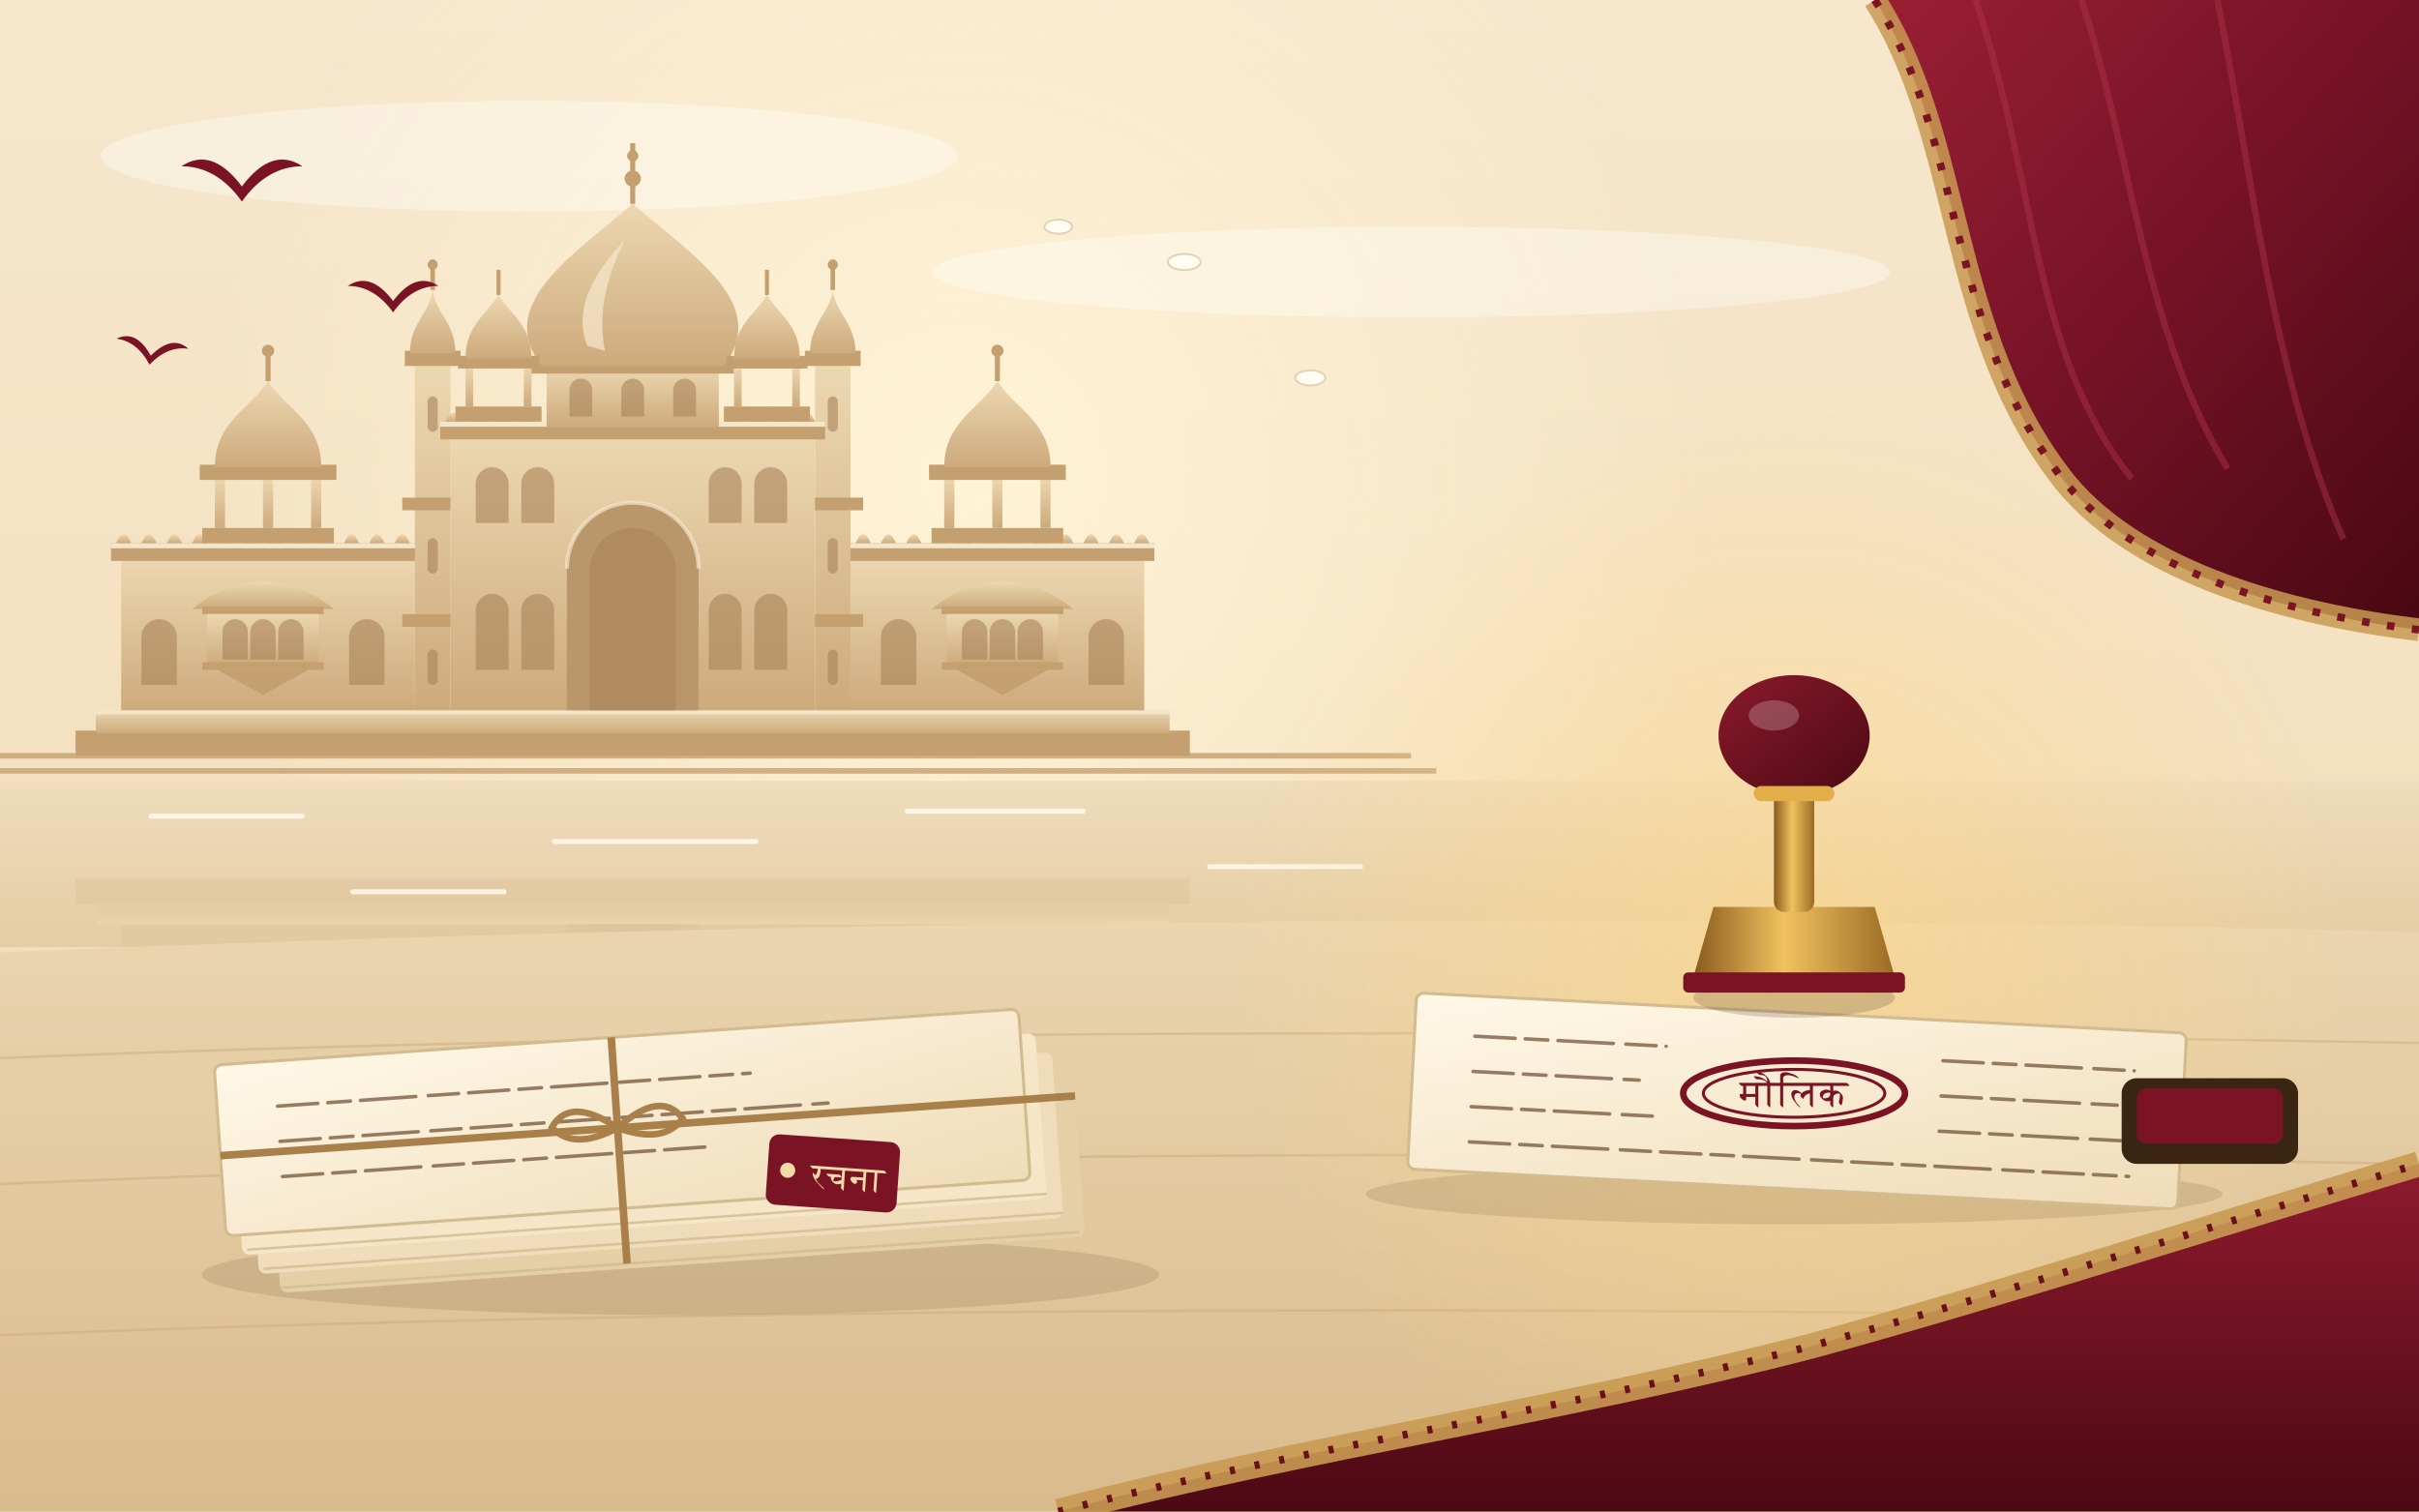
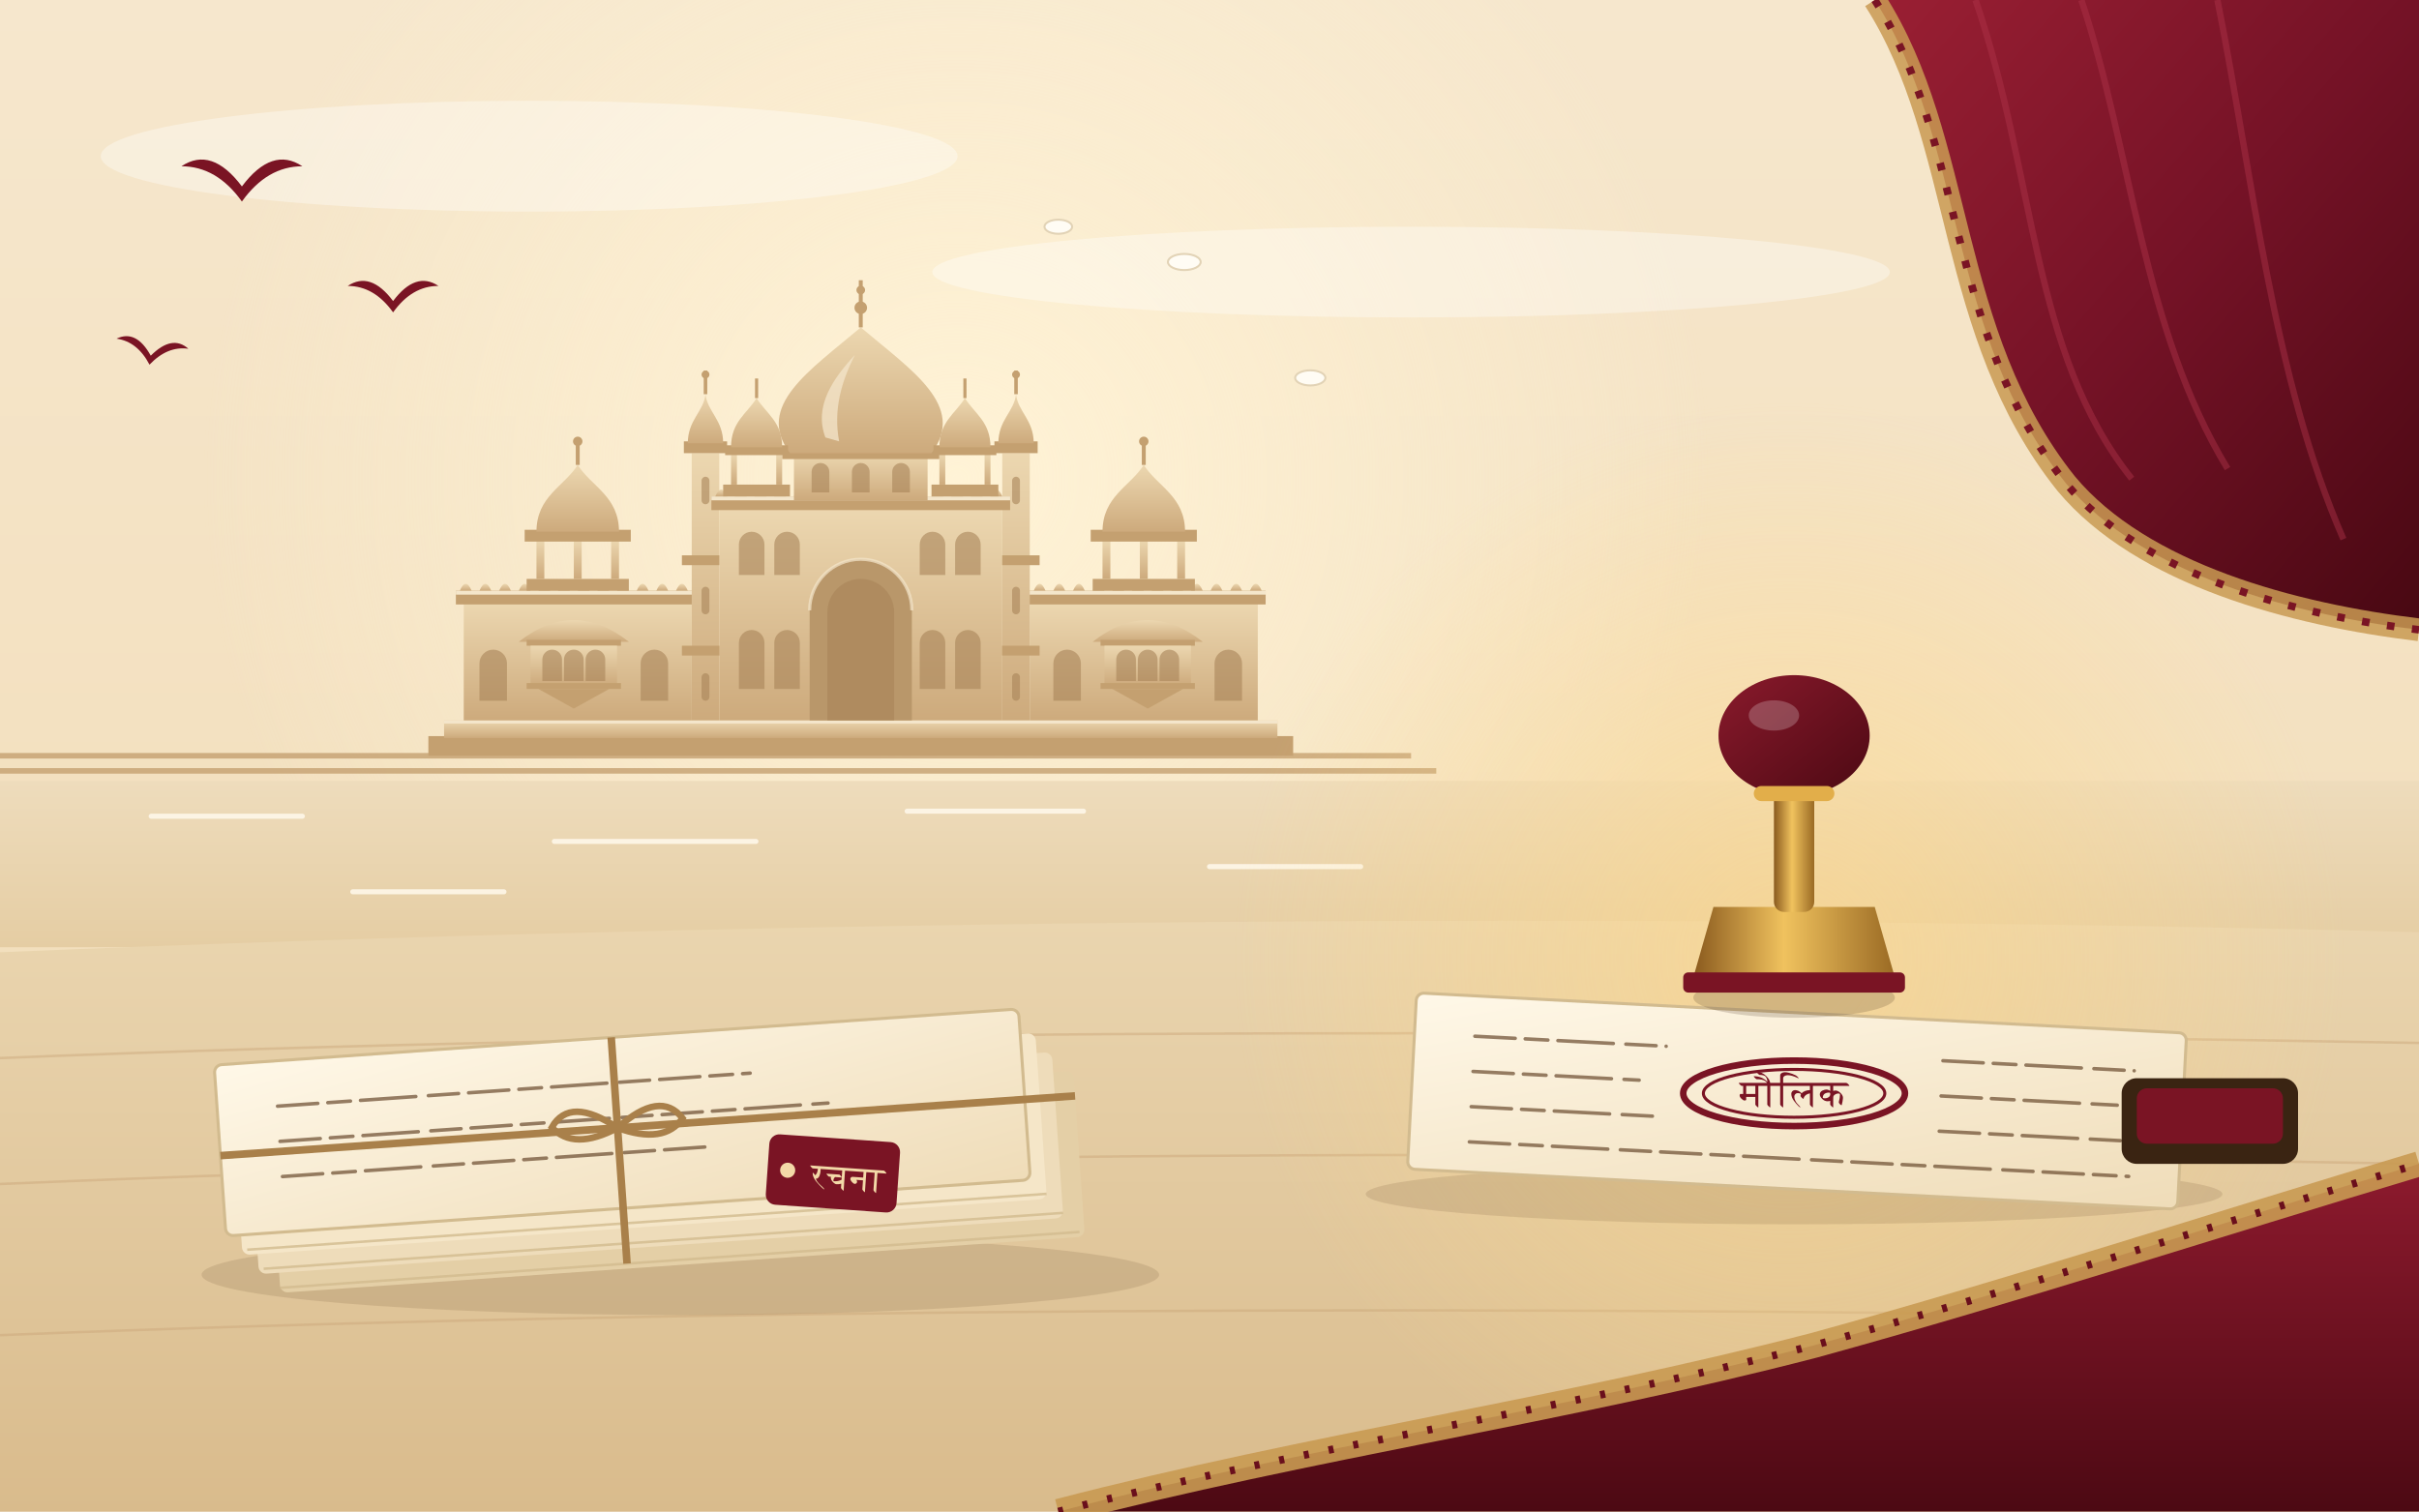
<svg xmlns="http://www.w3.org/2000/svg" viewBox="0 0 960 600">
  <defs>
    <linearGradient id="cpPalA" x1="0" y1="0" x2="0" y2="1">
      <stop offset="0" stop-color="#ECD7B0" />
      <stop offset="1" stop-color="#CDAA7C" />
    </linearGradient>
    <linearGradient id="cpSky" x1="0" y1="0" x2="0" y2="1">
      <stop offset="0" stop-color="#F6E7CD" />
      <stop offset=".55" stop-color="#F3E0BF" />
      <stop offset="1" stop-color="#EFD8B2" />
    </linearGradient>
    <radialGradient id="cpGlow" cx=".5" cy=".5" r=".5">
      <stop offset="0" stop-color="#FFF3D6" />
      <stop offset="1" stop-color="#FFF3D6" stop-opacity="0" />
    </radialGradient>
    <radialGradient id="cpWarmG" cx=".5" cy=".5" r=".5">
      <stop offset="0" stop-color="#FFD98A" stop-opacity=".6" />
      <stop offset="1" stop-color="#FFD98A" stop-opacity="0" />
    </radialGradient>
    <linearGradient id="cpPal" x1="0" y1="0" x2="0" y2="1">
      <stop offset="0" stop-color="#E2C79C" />
      <stop offset="1" stop-color="#C9A576" />
    </linearGradient>
    <linearGradient id="cpRiver" x1="0" y1="0" x2="0" y2="1">
      <stop offset="0" stop-color="#EEDCBC" />
      <stop offset="1" stop-color="#E5CDA3" />
    </linearGradient>
    <linearGradient id="cpTable" x1="0" y1="0" x2="0" y2="1">
      <stop offset="0" stop-color="#EAD5AF" />
      <stop offset="1" stop-color="#D9BB8C" />
    </linearGradient>
    <linearGradient id="cpPaper" x1="0" y1="0" x2="1" y2="1">
      <stop offset="0" stop-color="#FFF8E8" />
      <stop offset="1" stop-color="#EFDCB8" />
    </linearGradient>
    <linearGradient id="cpBrass" x1="0" y1="0" x2="1" y2="0">
      <stop offset="0" stop-color="#8A5A1E" />
      <stop offset=".45" stop-color="#F0C25E" />
      <stop offset="1" stop-color="#9A6A24" />
    </linearGradient>
    <linearGradient id="cpWood" x1="0" y1="0" x2="1" y2="1">
      <stop offset="0" stop-color="#8A1A2C" />
      <stop offset="1" stop-color="#4C0913" />
    </linearGradient>
    <linearGradient id="cpVelvet" x1="0" y1="0" x2="1" y2="1">
      <stop offset="0" stop-color="#9A1F33" />
      <stop offset=".5" stop-color="#741226" />
      <stop offset="1" stop-color="#480812" />
    </linearGradient>
    <linearGradient id="cpVelvet2" x1="0" y1="0" x2="0" y2="1">
      <stop offset="0" stop-color="#8E1A2E" />
      <stop offset="1" stop-color="#4C0913" />
    </linearGradient>
  </defs>
  <rect width="960" height="600" fill="url(#cpSky)" />
  <circle class="uj-sunglow" cx="380" cy="190" r="300" fill="url(#cpGlow)" />
  <g fill="#FFFFFF" opacity=".35">
    <ellipse cx="210" cy="62" rx="170" ry="22" />
    <ellipse cx="560" cy="108" rx="190" ry="18" />
  </g>
-   <g transform="translate(30.0 48.8) scale(1.005)">
+   <g transform="translate(170 105.0) scale(0.78)">
    <g class="uj-palace">
      <rect x="0" y="240" width="440" height="10" fill="#C4A070" />
      <rect x="8" y="232" width="424" height="9" fill="url(#cpPalA)" />
      <rect x="8" y="232" width="424" height="1.6" fill="#F4E6CB" />
      <g>
        <rect x="18" y="172" width="116" height="60" fill="url(#cpPalA)" />
        <rect x="14" y="166" width="124" height="7" fill="#C4A070" />
        <rect x="14" y="166" width="124" height="2" fill="#F4E6CB" />
        <path d="M16 166 q3 -7 6 0Z" fill="url(#cpPalA)" />
        <path d="M26 166 q3 -7 6 0Z" fill="url(#cpPalA)" />
        <path d="M36 166 q3 -7 6 0Z" fill="url(#cpPalA)" />
        <path d="M46 166 q3 -7 6 0Z" fill="url(#cpPalA)" />
        <path d="M56 166 q3 -7 6 0Z" fill="url(#cpPalA)" />
        <path d="M66 166 q3 -7 6 0Z" fill="url(#cpPalA)" />
        <path d="M76 166 q3 -7 6 0Z" fill="url(#cpPalA)" />
        <path d="M86 166 q3 -7 6 0Z" fill="url(#cpPalA)" />
        <path d="M96 166 q3 -7 6 0Z" fill="url(#cpPalA)" />
        <path d="M106 166 q3 -7 6 0Z" fill="url(#cpPalA)" />
        <path d="M116 166 q3 -7 6 0Z" fill="url(#cpPalA)" />
        <path d="M126 166 q3 -7 6 0Z" fill="url(#cpPalA)" />
        <path d="M46 192 Q74 170 102 192Z" fill="url(#cpPalA)" />
        <rect x="50" y="191" width="48" height="3" fill="#C4A070" />
        <rect x="52" y="194" width="44" height="20" fill="url(#cpPalA)" />
        <path d="M58 212 V201.0 A5.0 5.0 0 0 1 68 201.0 V212Z" fill="#A88458" opacity=".6" />
        <path d="M69 212 V201.0 A5.0 5.0 0 0 1 79 201.0 V212Z" fill="#A88458" opacity=".6" />
        <path d="M80 212 V201.0 A5.0 5.0 0 0 1 90 201.0 V212Z" fill="#A88458" opacity=".6" />
        <rect x="50" y="213" width="48" height="3" fill="#C4A070" />
        <path d="M56 216 L74 226 L92 216Z" fill="#C4A070" />
        <path d="M26 222 V203.0 A7.0 7.0 0 0 1 40 203.0 V222Z" fill="#A88458" opacity=".6" />
        <path d="M108 222 V203.0 A7.0 7.0 0 0 1 122 203.0 V222Z" fill="#A88458" opacity=".6" />
        <rect x="50" y="160" width="52" height="6" fill="#C4A070" />
        <rect x="55" y="140" width="4" height="20" fill="url(#cpPalA)" />
        <rect x="74" y="140" width="4" height="20" fill="url(#cpPalA)" />
        <rect x="93" y="140" width="4" height="20" fill="url(#cpPalA)" />
        <rect x="49" y="135" width="54" height="6" fill="#C4A070" />
        <path d="M55 136 C55 118 69 113 76 102 C83 113 97 118 97 136Z" fill="url(#cpPalA)" />
        <path d="M76 102 V88" stroke="#C4A070" stroke-width="2" />
        <circle cx="76" cy="90" r="2.4" fill="#C4A070" />
        <rect x="134" y="96" width="14" height="136" fill="url(#cpPalA)" />
        <rect x="129" y="148" width="24" height="5" fill="#C4A070" />
        <rect x="129" y="194" width="24" height="5" fill="#C4A070" />
        <rect x="130" y="90" width="22" height="6" fill="#C4A070" />
        <path d="M132 91 C132 79 140 75 141 66 C142 75 150 79 150 91Z" fill="url(#cpPalA)" />
        <path d="M141 66 V54" stroke="#C4A070" stroke-width="1.8" />
        <circle cx="141" cy="56" r="2" fill="#C4A070" />
        <rect x="139" y="108" width="4" height="14" rx="2" fill="#A88458" opacity=".6" />
        <rect x="139" y="164" width="4" height="14" rx="2" fill="#A88458" opacity=".6" />
        <rect x="139" y="208" width="4" height="14" rx="2" fill="#A88458" opacity=".6" />
      </g>
      <g transform="translate(440 0) scale(-1 1)">
        <rect x="18" y="172" width="116" height="60" fill="url(#cpPalA)" />
        <rect x="14" y="166" width="124" height="7" fill="#C4A070" />
        <rect x="14" y="166" width="124" height="2" fill="#F4E6CB" />
        <path d="M16 166 q3 -7 6 0Z" fill="url(#cpPalA)" />
        <path d="M26 166 q3 -7 6 0Z" fill="url(#cpPalA)" />
        <path d="M36 166 q3 -7 6 0Z" fill="url(#cpPalA)" />
        <path d="M46 166 q3 -7 6 0Z" fill="url(#cpPalA)" />
        <path d="M56 166 q3 -7 6 0Z" fill="url(#cpPalA)" />
        <path d="M66 166 q3 -7 6 0Z" fill="url(#cpPalA)" />
        <path d="M76 166 q3 -7 6 0Z" fill="url(#cpPalA)" />
        <path d="M86 166 q3 -7 6 0Z" fill="url(#cpPalA)" />
        <path d="M96 166 q3 -7 6 0Z" fill="url(#cpPalA)" />
        <path d="M106 166 q3 -7 6 0Z" fill="url(#cpPalA)" />
        <path d="M116 166 q3 -7 6 0Z" fill="url(#cpPalA)" />
        <path d="M126 166 q3 -7 6 0Z" fill="url(#cpPalA)" />
        <path d="M46 192 Q74 170 102 192Z" fill="url(#cpPalA)" />
        <rect x="50" y="191" width="48" height="3" fill="#C4A070" />
        <rect x="52" y="194" width="44" height="20" fill="url(#cpPalA)" />
        <path d="M58 212 V201.0 A5.0 5.0 0 0 1 68 201.0 V212Z" fill="#A88458" opacity=".6" />
        <path d="M69 212 V201.0 A5.0 5.0 0 0 1 79 201.0 V212Z" fill="#A88458" opacity=".6" />
        <path d="M80 212 V201.0 A5.0 5.0 0 0 1 90 201.0 V212Z" fill="#A88458" opacity=".6" />
        <rect x="50" y="213" width="48" height="3" fill="#C4A070" />
        <path d="M56 216 L74 226 L92 216Z" fill="#C4A070" />
        <path d="M26 222 V203.0 A7.0 7.0 0 0 1 40 203.0 V222Z" fill="#A88458" opacity=".6" />
        <path d="M108 222 V203.0 A7.0 7.0 0 0 1 122 203.0 V222Z" fill="#A88458" opacity=".6" />
        <rect x="50" y="160" width="52" height="6" fill="#C4A070" />
        <rect x="55" y="140" width="4" height="20" fill="url(#cpPalA)" />
        <rect x="74" y="140" width="4" height="20" fill="url(#cpPalA)" />
        <rect x="93" y="140" width="4" height="20" fill="url(#cpPalA)" />
        <rect x="49" y="135" width="54" height="6" fill="#C4A070" />
        <path d="M55 136 C55 118 69 113 76 102 C83 113 97 118 97 136Z" fill="url(#cpPalA)" />
        <path d="M76 102 V88" stroke="#C4A070" stroke-width="2" />
        <circle cx="76" cy="90" r="2.4" fill="#C4A070" />
        <rect x="134" y="96" width="14" height="136" fill="url(#cpPalA)" />
        <rect x="129" y="148" width="24" height="5" fill="#C4A070" />
        <rect x="129" y="194" width="24" height="5" fill="#C4A070" />
        <rect x="130" y="90" width="22" height="6" fill="#C4A070" />
        <path d="M132 91 C132 79 140 75 141 66 C142 75 150 79 150 91Z" fill="url(#cpPalA)" />
        <path d="M141 66 V54" stroke="#C4A070" stroke-width="1.8" />
        <circle cx="141" cy="56" r="2" fill="#C4A070" />
        <rect x="139" y="108" width="4" height="14" rx="2" fill="#A88458" opacity=".6" />
        <rect x="139" y="164" width="4" height="14" rx="2" fill="#A88458" opacity=".6" />
        <rect x="139" y="208" width="4" height="14" rx="2" fill="#A88458" opacity=".6" />
      </g>
      <rect x="148" y="124" width="144" height="108" fill="url(#cpPalA)" />
      <rect x="144" y="118" width="152" height="7" fill="#C4A070" />
      <rect x="144" y="118" width="152" height="2" fill="#F4E6CB" />
      <path d="M146 118 q3 -7 6 0Z" fill="url(#cpPalA)" />
      <path d="M156 118 q3 -7 6 0Z" fill="url(#cpPalA)" />
      <path d="M166 118 q3 -7 6 0Z" fill="url(#cpPalA)" />
      <path d="M176 118 q3 -7 6 0Z" fill="url(#cpPalA)" />
      <path d="M186 118 q3 -7 6 0Z" fill="url(#cpPalA)" />
      <path d="M196 118 q3 -7 6 0Z" fill="url(#cpPalA)" />
      <path d="M206 118 q3 -7 6 0Z" fill="url(#cpPalA)" />
      <path d="M216 118 q3 -7 6 0Z" fill="url(#cpPalA)" />
      <path d="M226 118 q3 -7 6 0Z" fill="url(#cpPalA)" />
      <path d="M236 118 q3 -7 6 0Z" fill="url(#cpPalA)" />
      <path d="M246 118 q3 -7 6 0Z" fill="url(#cpPalA)" />
      <path d="M256 118 q3 -7 6 0Z" fill="url(#cpPalA)" />
      <path d="M266 118 q3 -7 6 0Z" fill="url(#cpPalA)" />
      <path d="M276 118 q3 -7 6 0Z" fill="url(#cpPalA)" />
      <path d="M286 118 q3 -7 6 0Z" fill="url(#cpPalA)" />
      <path d="M194 232 V176.0 A26.0 26.0 0 0 1 246 176.0 V232Z" fill="#B9976A" />
      <path d="M203 232 V177.0 A17.0 17.0 0 0 1 237 177.0 V232Z" fill="#A88458" opacity=".6" />
      <path d="M194 176 A26 26 0 0 1 246 176" fill="none" stroke="#F4E6CB" stroke-width="1.6" opacity=".7" />
      <path d="M158 158 V142.5 A6.5 6.5 0 0 1 171 142.5 V158Z" fill="#A88458" opacity=".6" />
      <path d="M158 216 V192.5 A6.5 6.5 0 0 1 171 192.5 V216Z" fill="#A88458" opacity=".6" />
      <path d="M176 158 V142.5 A6.5 6.5 0 0 1 189 142.5 V158Z" fill="#A88458" opacity=".6" />
      <path d="M176 216 V192.5 A6.5 6.5 0 0 1 189 192.5 V216Z" fill="#A88458" opacity=".6" />
      <path d="M250 158 V142.5 A6.5 6.5 0 0 1 263 142.5 V158Z" fill="#A88458" opacity=".6" />
      <path d="M250 216 V192.5 A6.5 6.5 0 0 1 263 192.5 V216Z" fill="#A88458" opacity=".6" />
      <path d="M268 158 V142.5 A6.5 6.5 0 0 1 281 142.5 V158Z" fill="#A88458" opacity=".6" />
      <path d="M268 216 V192.5 A6.5 6.5 0 0 1 281 192.5 V216Z" fill="#A88458" opacity=".6" />
      <rect x="186" y="96" width="68" height="24" fill="url(#cpPalA)" />
      <path d="M195 116 V105.5 A4.5 4.5 0 0 1 204 105.5 V116Z" fill="#A88458" opacity=".6" />
      <path d="M215.5 116 V105.5 A4.5 4.5 0 0 1 224.5 105.5 V116Z" fill="#A88458" opacity=".6" />
      <path d="M236 116 V105.5 A4.5 4.5 0 0 1 245 105.5 V116Z" fill="#A88458" opacity=".6" />
      <rect x="180" y="94" width="80" height="5" fill="#C4A070" />
      <path d="M184 96 C166 72 194 54 220 32 C246 54 274 72 256 96Z" fill="url(#cpPalA)" />
      <path d="M202 88 C196 72 206 58 217 46 C210 60 206 74 209 90Z" fill="#F4E6CB" opacity=".75" />
      <path d="M220 32 V8" stroke="#C4A070" stroke-width="2" />
      <circle cx="220" cy="22" r="3.2" fill="#C4A070" />
      <circle cx="220" cy="13" r="2.2" fill="#C4A070" />
      <rect x="150" y="112" width="34" height="6" fill="#C4A070" />
      <rect x="154" y="96" width="3" height="16" fill="url(#cpPalA)" />
      <rect x="177" y="96" width="3" height="16" fill="url(#cpPalA)" />
      <rect x="151" y="92" width="32" height="5" fill="#C4A070" />
      <path d="M154 93 C154 80 162 76 167 68 C172 76 180 80 180 93Z" fill="url(#cpPalA)" />
      <path d="M167 68 V58" stroke="#C4A070" stroke-width="1.6" />
      <rect x="256" y="112" width="34" height="6" fill="#C4A070" />
      <rect x="260" y="96" width="3" height="16" fill="url(#cpPalA)" />
      <rect x="283" y="96" width="3" height="16" fill="url(#cpPalA)" />
      <rect x="257" y="92" width="32" height="5" fill="#C4A070" />
      <path d="M260 93 C260 80 268 76 273 68 C278 76 286 80 286 93Z" fill="url(#cpPalA)" />
      <path d="M273 68 V58" stroke="#C4A070" stroke-width="1.6" />
    </g>
  </g>
  <g stroke="#C4A070" stroke-width="2.2" opacity=".8">
    <line x1="0" y1="300" x2="560" y2="300" />
    <line x1="0" y1="306" x2="570" y2="306" />
  </g>
  <rect x="0" y="310" width="960" height="66" fill="url(#cpRiver)" />
  <clipPath id="cpRivClip">
    <rect x="0" y="310" width="960" height="66" />
  </clipPath>
  <g clip-path="url(#cpRivClip)" opacity=".16">
-     <g transform="translate(30.0 600.1) scale(1.005 -1.005)">
+     <g transform="translate(170 600.1) scale(0.78 -0.78)">
      <g class="uj-palace">
        <rect x="0" y="240" width="440" height="10" fill="#C4A070" />
        <rect x="8" y="232" width="424" height="9" fill="url(#cpPalA)" />
        <rect x="8" y="232" width="424" height="1.6" fill="#F4E6CB" />
        <g>
          <rect x="18" y="172" width="116" height="60" fill="url(#cpPalA)" />
          <rect x="14" y="166" width="124" height="7" fill="#C4A070" />
          <rect x="14" y="166" width="124" height="2" fill="#F4E6CB" />
          <path d="M16 166 q3 -7 6 0Z" fill="url(#cpPalA)" />
          <path d="M26 166 q3 -7 6 0Z" fill="url(#cpPalA)" />
          <path d="M36 166 q3 -7 6 0Z" fill="url(#cpPalA)" />
          <path d="M46 166 q3 -7 6 0Z" fill="url(#cpPalA)" />
          <path d="M56 166 q3 -7 6 0Z" fill="url(#cpPalA)" />
          <path d="M66 166 q3 -7 6 0Z" fill="url(#cpPalA)" />
          <path d="M76 166 q3 -7 6 0Z" fill="url(#cpPalA)" />
          <path d="M86 166 q3 -7 6 0Z" fill="url(#cpPalA)" />
          <path d="M96 166 q3 -7 6 0Z" fill="url(#cpPalA)" />
          <path d="M106 166 q3 -7 6 0Z" fill="url(#cpPalA)" />
          <path d="M116 166 q3 -7 6 0Z" fill="url(#cpPalA)" />
          <path d="M126 166 q3 -7 6 0Z" fill="url(#cpPalA)" />
          <path d="M46 192 Q74 170 102 192Z" fill="url(#cpPalA)" />
          <rect x="50" y="191" width="48" height="3" fill="#C4A070" />
          <rect x="52" y="194" width="44" height="20" fill="url(#cpPalA)" />
          <path d="M58 212 V201.0 A5.0 5.0 0 0 1 68 201.0 V212Z" fill="#A88458" opacity=".6" />
          <path d="M69 212 V201.0 A5.0 5.0 0 0 1 79 201.0 V212Z" fill="#A88458" opacity=".6" />
          <path d="M80 212 V201.0 A5.0 5.0 0 0 1 90 201.0 V212Z" fill="#A88458" opacity=".6" />
          <rect x="50" y="213" width="48" height="3" fill="#C4A070" />
          <path d="M56 216 L74 226 L92 216Z" fill="#C4A070" />
          <path d="M26 222 V203.0 A7.0 7.0 0 0 1 40 203.0 V222Z" fill="#A88458" opacity=".6" />
          <path d="M108 222 V203.0 A7.0 7.0 0 0 1 122 203.0 V222Z" fill="#A88458" opacity=".6" />
          <rect x="50" y="160" width="52" height="6" fill="#C4A070" />
          <rect x="55" y="140" width="4" height="20" fill="url(#cpPalA)" />
          <rect x="74" y="140" width="4" height="20" fill="url(#cpPalA)" />
          <rect x="93" y="140" width="4" height="20" fill="url(#cpPalA)" />
          <rect x="49" y="135" width="54" height="6" fill="#C4A070" />
          <path d="M55 136 C55 118 69 113 76 102 C83 113 97 118 97 136Z" fill="url(#cpPalA)" />
          <path d="M76 102 V88" stroke="#C4A070" stroke-width="2" />
          <circle cx="76" cy="90" r="2.4" fill="#C4A070" />
          <rect x="134" y="96" width="14" height="136" fill="url(#cpPalA)" />
          <rect x="129" y="148" width="24" height="5" fill="#C4A070" />
          <rect x="129" y="194" width="24" height="5" fill="#C4A070" />
          <rect x="130" y="90" width="22" height="6" fill="#C4A070" />
          <path d="M132 91 C132 79 140 75 141 66 C142 75 150 79 150 91Z" fill="url(#cpPalA)" />
          <path d="M141 66 V54" stroke="#C4A070" stroke-width="1.8" />
          <circle cx="141" cy="56" r="2" fill="#C4A070" />
          <rect x="139" y="108" width="4" height="14" rx="2" fill="#A88458" opacity=".6" />
          <rect x="139" y="164" width="4" height="14" rx="2" fill="#A88458" opacity=".6" />
          <rect x="139" y="208" width="4" height="14" rx="2" fill="#A88458" opacity=".6" />
        </g>
        <g transform="translate(440 0) scale(-1 1)">
          <rect x="18" y="172" width="116" height="60" fill="url(#cpPalA)" />
          <rect x="14" y="166" width="124" height="7" fill="#C4A070" />
          <rect x="14" y="166" width="124" height="2" fill="#F4E6CB" />
          <path d="M16 166 q3 -7 6 0Z" fill="url(#cpPalA)" />
          <path d="M26 166 q3 -7 6 0Z" fill="url(#cpPalA)" />
          <path d="M36 166 q3 -7 6 0Z" fill="url(#cpPalA)" />
          <path d="M46 166 q3 -7 6 0Z" fill="url(#cpPalA)" />
          <path d="M56 166 q3 -7 6 0Z" fill="url(#cpPalA)" />
          <path d="M66 166 q3 -7 6 0Z" fill="url(#cpPalA)" />
          <path d="M76 166 q3 -7 6 0Z" fill="url(#cpPalA)" />
          <path d="M86 166 q3 -7 6 0Z" fill="url(#cpPalA)" />
          <path d="M96 166 q3 -7 6 0Z" fill="url(#cpPalA)" />
          <path d="M106 166 q3 -7 6 0Z" fill="url(#cpPalA)" />
          <path d="M116 166 q3 -7 6 0Z" fill="url(#cpPalA)" />
          <path d="M126 166 q3 -7 6 0Z" fill="url(#cpPalA)" />
          <path d="M46 192 Q74 170 102 192Z" fill="url(#cpPalA)" />
          <rect x="50" y="191" width="48" height="3" fill="#C4A070" />
          <rect x="52" y="194" width="44" height="20" fill="url(#cpPalA)" />
          <path d="M58 212 V201.0 A5.0 5.0 0 0 1 68 201.0 V212Z" fill="#A88458" opacity=".6" />
          <path d="M69 212 V201.0 A5.0 5.0 0 0 1 79 201.0 V212Z" fill="#A88458" opacity=".6" />
          <path d="M80 212 V201.0 A5.0 5.0 0 0 1 90 201.0 V212Z" fill="#A88458" opacity=".6" />
          <rect x="50" y="213" width="48" height="3" fill="#C4A070" />
          <path d="M56 216 L74 226 L92 216Z" fill="#C4A070" />
          <path d="M26 222 V203.0 A7.0 7.0 0 0 1 40 203.0 V222Z" fill="#A88458" opacity=".6" />
          <path d="M108 222 V203.0 A7.0 7.0 0 0 1 122 203.0 V222Z" fill="#A88458" opacity=".6" />
          <rect x="50" y="160" width="52" height="6" fill="#C4A070" />
          <rect x="55" y="140" width="4" height="20" fill="url(#cpPalA)" />
          <rect x="74" y="140" width="4" height="20" fill="url(#cpPalA)" />
          <rect x="93" y="140" width="4" height="20" fill="url(#cpPalA)" />
          <rect x="49" y="135" width="54" height="6" fill="#C4A070" />
          <path d="M55 136 C55 118 69 113 76 102 C83 113 97 118 97 136Z" fill="url(#cpPalA)" />
          <path d="M76 102 V88" stroke="#C4A070" stroke-width="2" />
          <circle cx="76" cy="90" r="2.4" fill="#C4A070" />
          <rect x="134" y="96" width="14" height="136" fill="url(#cpPalA)" />
          <rect x="129" y="148" width="24" height="5" fill="#C4A070" />
          <rect x="129" y="194" width="24" height="5" fill="#C4A070" />
          <rect x="130" y="90" width="22" height="6" fill="#C4A070" />
          <path d="M132 91 C132 79 140 75 141 66 C142 75 150 79 150 91Z" fill="url(#cpPalA)" />
          <path d="M141 66 V54" stroke="#C4A070" stroke-width="1.8" />
          <circle cx="141" cy="56" r="2" fill="#C4A070" />
          <rect x="139" y="108" width="4" height="14" rx="2" fill="#A88458" opacity=".6" />
          <rect x="139" y="164" width="4" height="14" rx="2" fill="#A88458" opacity=".6" />
          <rect x="139" y="208" width="4" height="14" rx="2" fill="#A88458" opacity=".6" />
        </g>
        <rect x="148" y="124" width="144" height="108" fill="url(#cpPalA)" />
        <rect x="144" y="118" width="152" height="7" fill="#C4A070" />
        <rect x="144" y="118" width="152" height="2" fill="#F4E6CB" />
        <path d="M146 118 q3 -7 6 0Z" fill="url(#cpPalA)" />
        <path d="M156 118 q3 -7 6 0Z" fill="url(#cpPalA)" />
        <path d="M166 118 q3 -7 6 0Z" fill="url(#cpPalA)" />
        <path d="M176 118 q3 -7 6 0Z" fill="url(#cpPalA)" />
        <path d="M186 118 q3 -7 6 0Z" fill="url(#cpPalA)" />
        <path d="M196 118 q3 -7 6 0Z" fill="url(#cpPalA)" />
        <path d="M206 118 q3 -7 6 0Z" fill="url(#cpPalA)" />
        <path d="M216 118 q3 -7 6 0Z" fill="url(#cpPalA)" />
        <path d="M226 118 q3 -7 6 0Z" fill="url(#cpPalA)" />
        <path d="M236 118 q3 -7 6 0Z" fill="url(#cpPalA)" />
        <path d="M246 118 q3 -7 6 0Z" fill="url(#cpPalA)" />
        <path d="M256 118 q3 -7 6 0Z" fill="url(#cpPalA)" />
        <path d="M266 118 q3 -7 6 0Z" fill="url(#cpPalA)" />
        <path d="M276 118 q3 -7 6 0Z" fill="url(#cpPalA)" />
        <path d="M286 118 q3 -7 6 0Z" fill="url(#cpPalA)" />
        <path d="M194 232 V176.0 A26.0 26.0 0 0 1 246 176.0 V232Z" fill="#B9976A" />
        <path d="M203 232 V177.0 A17.0 17.0 0 0 1 237 177.0 V232Z" fill="#A88458" opacity=".6" />
        <path d="M194 176 A26 26 0 0 1 246 176" fill="none" stroke="#F4E6CB" stroke-width="1.6" opacity=".7" />
        <path d="M158 158 V142.5 A6.5 6.5 0 0 1 171 142.5 V158Z" fill="#A88458" opacity=".6" />
        <path d="M158 216 V192.5 A6.5 6.5 0 0 1 171 192.5 V216Z" fill="#A88458" opacity=".6" />
        <path d="M176 158 V142.5 A6.5 6.5 0 0 1 189 142.5 V158Z" fill="#A88458" opacity=".6" />
        <path d="M176 216 V192.5 A6.5 6.5 0 0 1 189 192.5 V216Z" fill="#A88458" opacity=".6" />
        <path d="M250 158 V142.5 A6.5 6.5 0 0 1 263 142.5 V158Z" fill="#A88458" opacity=".6" />
        <path d="M250 216 V192.5 A6.5 6.5 0 0 1 263 192.5 V216Z" fill="#A88458" opacity=".6" />
        <path d="M268 158 V142.5 A6.5 6.5 0 0 1 281 142.5 V158Z" fill="#A88458" opacity=".6" />
        <path d="M268 216 V192.5 A6.5 6.5 0 0 1 281 192.5 V216Z" fill="#A88458" opacity=".6" />
        <rect x="186" y="96" width="68" height="24" fill="url(#cpPalA)" />
        <path d="M195 116 V105.5 A4.5 4.5 0 0 1 204 105.5 V116Z" fill="#A88458" opacity=".6" />
        <path d="M215.5 116 V105.5 A4.5 4.5 0 0 1 224.5 105.5 V116Z" fill="#A88458" opacity=".6" />
        <path d="M236 116 V105.5 A4.5 4.5 0 0 1 245 105.5 V116Z" fill="#A88458" opacity=".6" />
        <rect x="180" y="94" width="80" height="5" fill="#C4A070" />
        <path d="M184 96 C166 72 194 54 220 32 C246 54 274 72 256 96Z" fill="url(#cpPalA)" />
        <path d="M202 88 C196 72 206 58 217 46 C210 60 206 74 209 90Z" fill="#F4E6CB" opacity=".75" />
        <path d="M220 32 V8" stroke="#C4A070" stroke-width="2" />
        <circle cx="220" cy="22" r="3.2" fill="#C4A070" />
        <circle cx="220" cy="13" r="2.2" fill="#C4A070" />
        <rect x="150" y="112" width="34" height="6" fill="#C4A070" />
        <rect x="154" y="96" width="3" height="16" fill="url(#cpPalA)" />
        <rect x="177" y="96" width="3" height="16" fill="url(#cpPalA)" />
        <rect x="151" y="92" width="32" height="5" fill="#C4A070" />
        <path d="M154 93 C154 80 162 76 167 68 C172 76 180 80 180 93Z" fill="url(#cpPalA)" />
        <path d="M167 68 V58" stroke="#C4A070" stroke-width="1.6" />
        <rect x="256" y="112" width="34" height="6" fill="#C4A070" />
        <rect x="260" y="96" width="3" height="16" fill="url(#cpPalA)" />
        <rect x="283" y="96" width="3" height="16" fill="url(#cpPalA)" />
        <rect x="257" y="92" width="32" height="5" fill="#C4A070" />
        <path d="M260 93 C260 80 268 76 273 68 C278 76 286 80 286 93Z" fill="url(#cpPalA)" />
        <path d="M273 68 V58" stroke="#C4A070" stroke-width="1.6" />
      </g>
    </g>
  </g>
  <g class="uj-shimmer" stroke="#FFF9EC" stroke-width="2" stroke-linecap="round" opacity=".85">
    <line x1="60" y1="324" x2="120" y2="324" />
    <line x1="220" y1="334" x2="300" y2="334" />
    <line x1="360" y1="322" x2="430" y2="322" />
    <line x1="480" y1="344" x2="540" y2="344" />
    <line x1="140" y1="354" x2="200" y2="354" />
  </g>
  <g fill="#7A1424">
    <g class="uj-b1" transform="translate(96 72)">
      <g class="uj-bird-fly">
        <path class="uj-bird-wing" d="M-24 -6 Q-12 -14 0 2 Q12 -14 24 -6 Q10 -6 0 8 Q-10 -6 -24 -6Z" />
      </g>
    </g>
    <g class="uj-b2" transform="translate(156 118) scale(.75)">
      <g class="uj-bird-fly">
        <path class="uj-bird-wing" d="M-24 -6 Q-12 -14 0 2 Q12 -14 24 -6 Q10 -6 0 8 Q-10 -6 -24 -6Z" />
      </g>
    </g>
    <g class="uj-b3" transform="translate(60 140) scale(.6) rotate(8)">
      <g class="uj-bird-fly">
        <path class="uj-bird-wing" d="M-24 -6 Q-12 -14 0 2 Q12 -14 24 -6 Q10 -6 0 8 Q-10 -6 -24 -6Z" />
      </g>
    </g>
  </g>
  <path d="M0 378 Q480 358 960 370 V600 H0Z" fill="url(#cpTable)" />
  <g stroke="#C9A578" stroke-width="1" opacity=".45" fill="none">
    <path d="M0 420 Q400 404 960 414" />
    <path d="M0 470 Q420 452 960 462" />
    <path d="M0 530 Q400 514 960 524" />
  </g>
  <ellipse cx="270" cy="506" rx="190" ry="16" fill="#5A3A1E" opacity=".14" />
  <g transform="rotate(-4 270 460)">
    <rect x="108" y="436" width="320" height="66" rx="3" fill="#E4CFA6" />
    <rect x="100" y="428" width="320" height="66" rx="3" fill="#EEDCBA" />
    <rect x="94" y="420" width="320" height="66" rx="3" fill="#F5E6C8" />
    <rect x="88" y="410" width="320" height="68" rx="3" fill="url(#cpPaper)" stroke="#D2BB8F" stroke-width="1.2" />
    <g stroke="#D2BB8F" stroke-width="1" opacity=".8">
      <line x1="96" y1="484" x2="414" y2="484" />
      <line x1="102" y1="492" x2="420" y2="492" />
      <line x1="108" y1="500" x2="426" y2="500" />
    </g>
    <g fill="none" stroke="#6A4A2E" stroke-width="1.4" stroke-linecap="round" opacity=".7" stroke-dasharray="16 4 9 4 22 5 12 4">
      <path d="M112 428 H300" />
      <path d="M112 442 H330" />
      <path d="M112 456 H280" />
    </g>
    <path d="M246 410 V500" stroke="#A9804A" stroke-width="3" />
    <path d="M88 446 H428" stroke="#A9804A" stroke-width="3" />
    <path d="M246 446 q-18 -14 -26 -2 q8 10 26 2 q18 -14 26 -2 q-8 10 -26 2" fill="none" stroke="#A9804A" stroke-width="2.6" />
    <g transform="translate(330 470) rotate(8)">
      <rect x="-26" y="-14" width="52" height="28" rx="4" fill="#7A1424" />
      <circle cx="-18" cy="0" r="3" fill="#F3D9A8" />
      <text x="6" y="6" text-anchor="middle" font-family="Yatra One, serif" font-size="14" fill="#F3D9A8">रचना</text>
    </g>
  </g>
  <circle class="cp-warm" cx="710" cy="380" r="220" fill="url(#cpWarmG)" />
  <ellipse cx="712" cy="474" rx="170" ry="12" fill="#5A3A1E" opacity=".14" />
  <g transform="rotate(3 712 440)">
    <rect x="560" y="402" width="306" height="70" rx="3" fill="url(#cpPaper)" stroke="#D2BB8F" stroke-width="1.2" />
    <g fill="none" stroke="#6A4A2E" stroke-width="1.4" stroke-linecap="round" opacity=".7" stroke-dasharray="16 4 9 4 22 5 12 4">
      <path d="M584 418 H660" />
      <path d="M584 432 H650" />
      <path d="M584 446 H656" />
      <path d="M770 418 H846" />
      <path d="M770 432 H840" />
      <path d="M770 446 H846" />
      <path d="M584 460 H846" />
    </g>
  </g>
  <g class="cp-imprint">
    <ellipse cx="712" cy="434" rx="44" ry="13" fill="none" stroke="#7A1424" stroke-width="2.6" />
    <ellipse cx="712" cy="434" rx="36" ry="9.5" fill="none" stroke="#7A1424" stroke-width="1.2" />
    <text x="712" y="439" text-anchor="middle" font-family="Yatra One, serif" font-size="15" fill="#7A1424" transform="translate(0 0)">मौलिक</text>
  </g>
  <rect x="842" y="428" width="70" height="34" rx="6" fill="#3A2412" />
  <rect x="848" y="432" width="58" height="22" rx="4" fill="#7A1424" />
  <g class="cp-stamp">
    <ellipse cx="712" cy="396" rx="40" ry="8" fill="#3A2412" opacity=".18" />
    <path d="M672 388 L752 388 L744 360 L680 360Z" fill="url(#cpBrass)" />
    <rect x="668" y="386" width="88" height="8" rx="2" fill="#7A1424" />
    <rect x="704" y="300" width="16" height="62" rx="4" fill="url(#cpBrass)" />
    <ellipse cx="712" cy="292" rx="30" ry="24" fill="url(#cpWood)" />
    <ellipse cx="704" cy="284" rx="10" ry="6" fill="#FFFFFF" opacity=".22" />
    <rect x="696" y="312" width="32" height="6" rx="3" fill="#E2AE4A" />
  </g>
  <path d="M744 0 C780 56 772 132 820 192 C850 228 910 244 960 250 V0Z" fill="url(#cpVelvet)" />
  <g fill="none" stroke="#B0344A" stroke-width="2.5" opacity=".45">
    <path d="M784 0 C808 70 806 140 846 190" />
    <path d="M826 0 C846 60 850 130 884 186" />
    <path d="M880 0 C894 70 902 150 930 214" />
  </g>
  <path d="M744 0 C780 56 772 132 820 192 C850 228 910 244 960 250" fill="none" stroke="#C99A52" stroke-width="9" opacity=".85" />
  <path d="M744 0 C780 56 772 132 820 192 C850 228 910 244 960 250" fill="none" stroke="#7A1424" stroke-width="3" stroke-dasharray="3 7" />
  <path d="M420 600 C520 574 620 560 720 534 C800 512 880 486 960 462 V600Z" fill="url(#cpVelvet2)" />
  <path d="M420 600 C520 574 620 560 720 534 C800 512 880 486 960 462" fill="none" stroke="#C99A52" stroke-width="10" opacity=".9" />
  <path d="M420 600 C520 574 620 560 720 534 C800 512 880 486 960 462" fill="none" stroke="#6A0F1C" stroke-width="3" stroke-dasharray="2 8" />
  <g fill="#FFFCF4" stroke="#E2D3B6" stroke-width=".8">
    <g class="uj-p1" transform="translate(470 104)">
      <g class="uj-petal">
        <ellipse rx="6.5" ry="3.2" />
      </g>
    </g>
    <g class="uj-p2" transform="translate(420 90)">
      <g class="uj-petal">
        <ellipse rx="5.5" ry="2.8" />
      </g>
    </g>
    <g class="uj-p3" transform="translate(520 150)">
      <g class="uj-petal">
        <ellipse rx="6" ry="3" />
      </g>
    </g>
  </g>
</svg>
